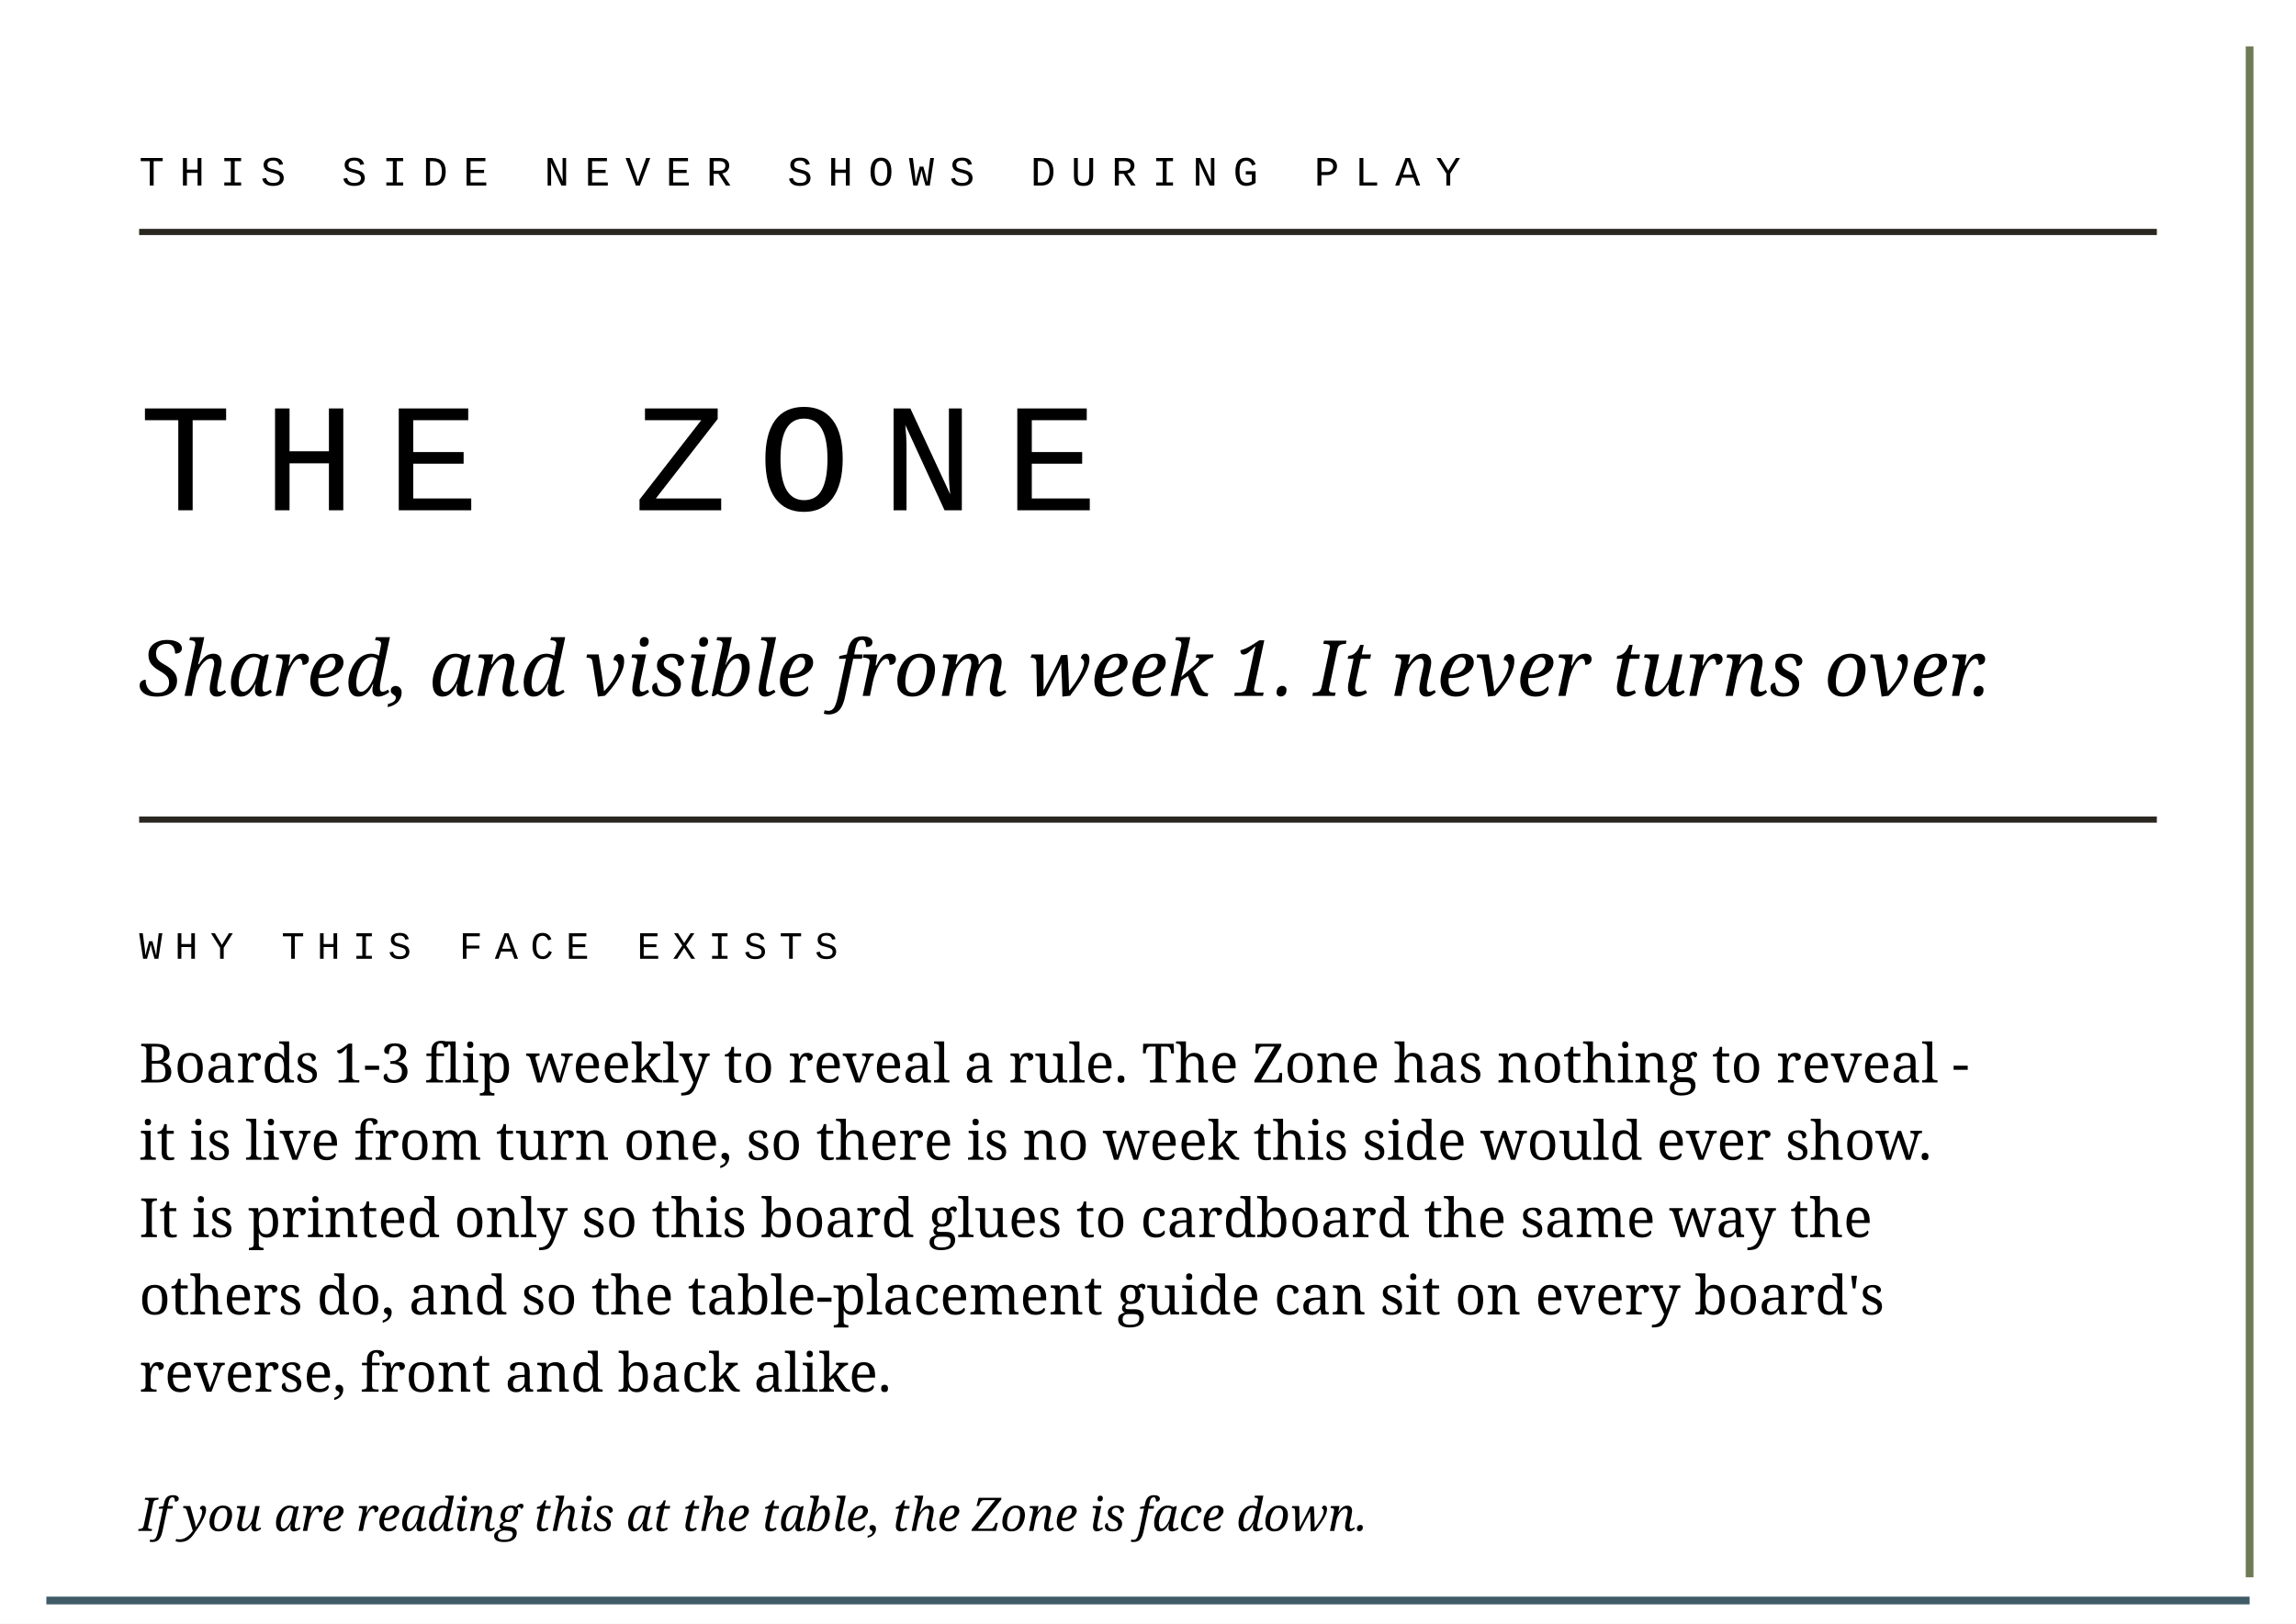
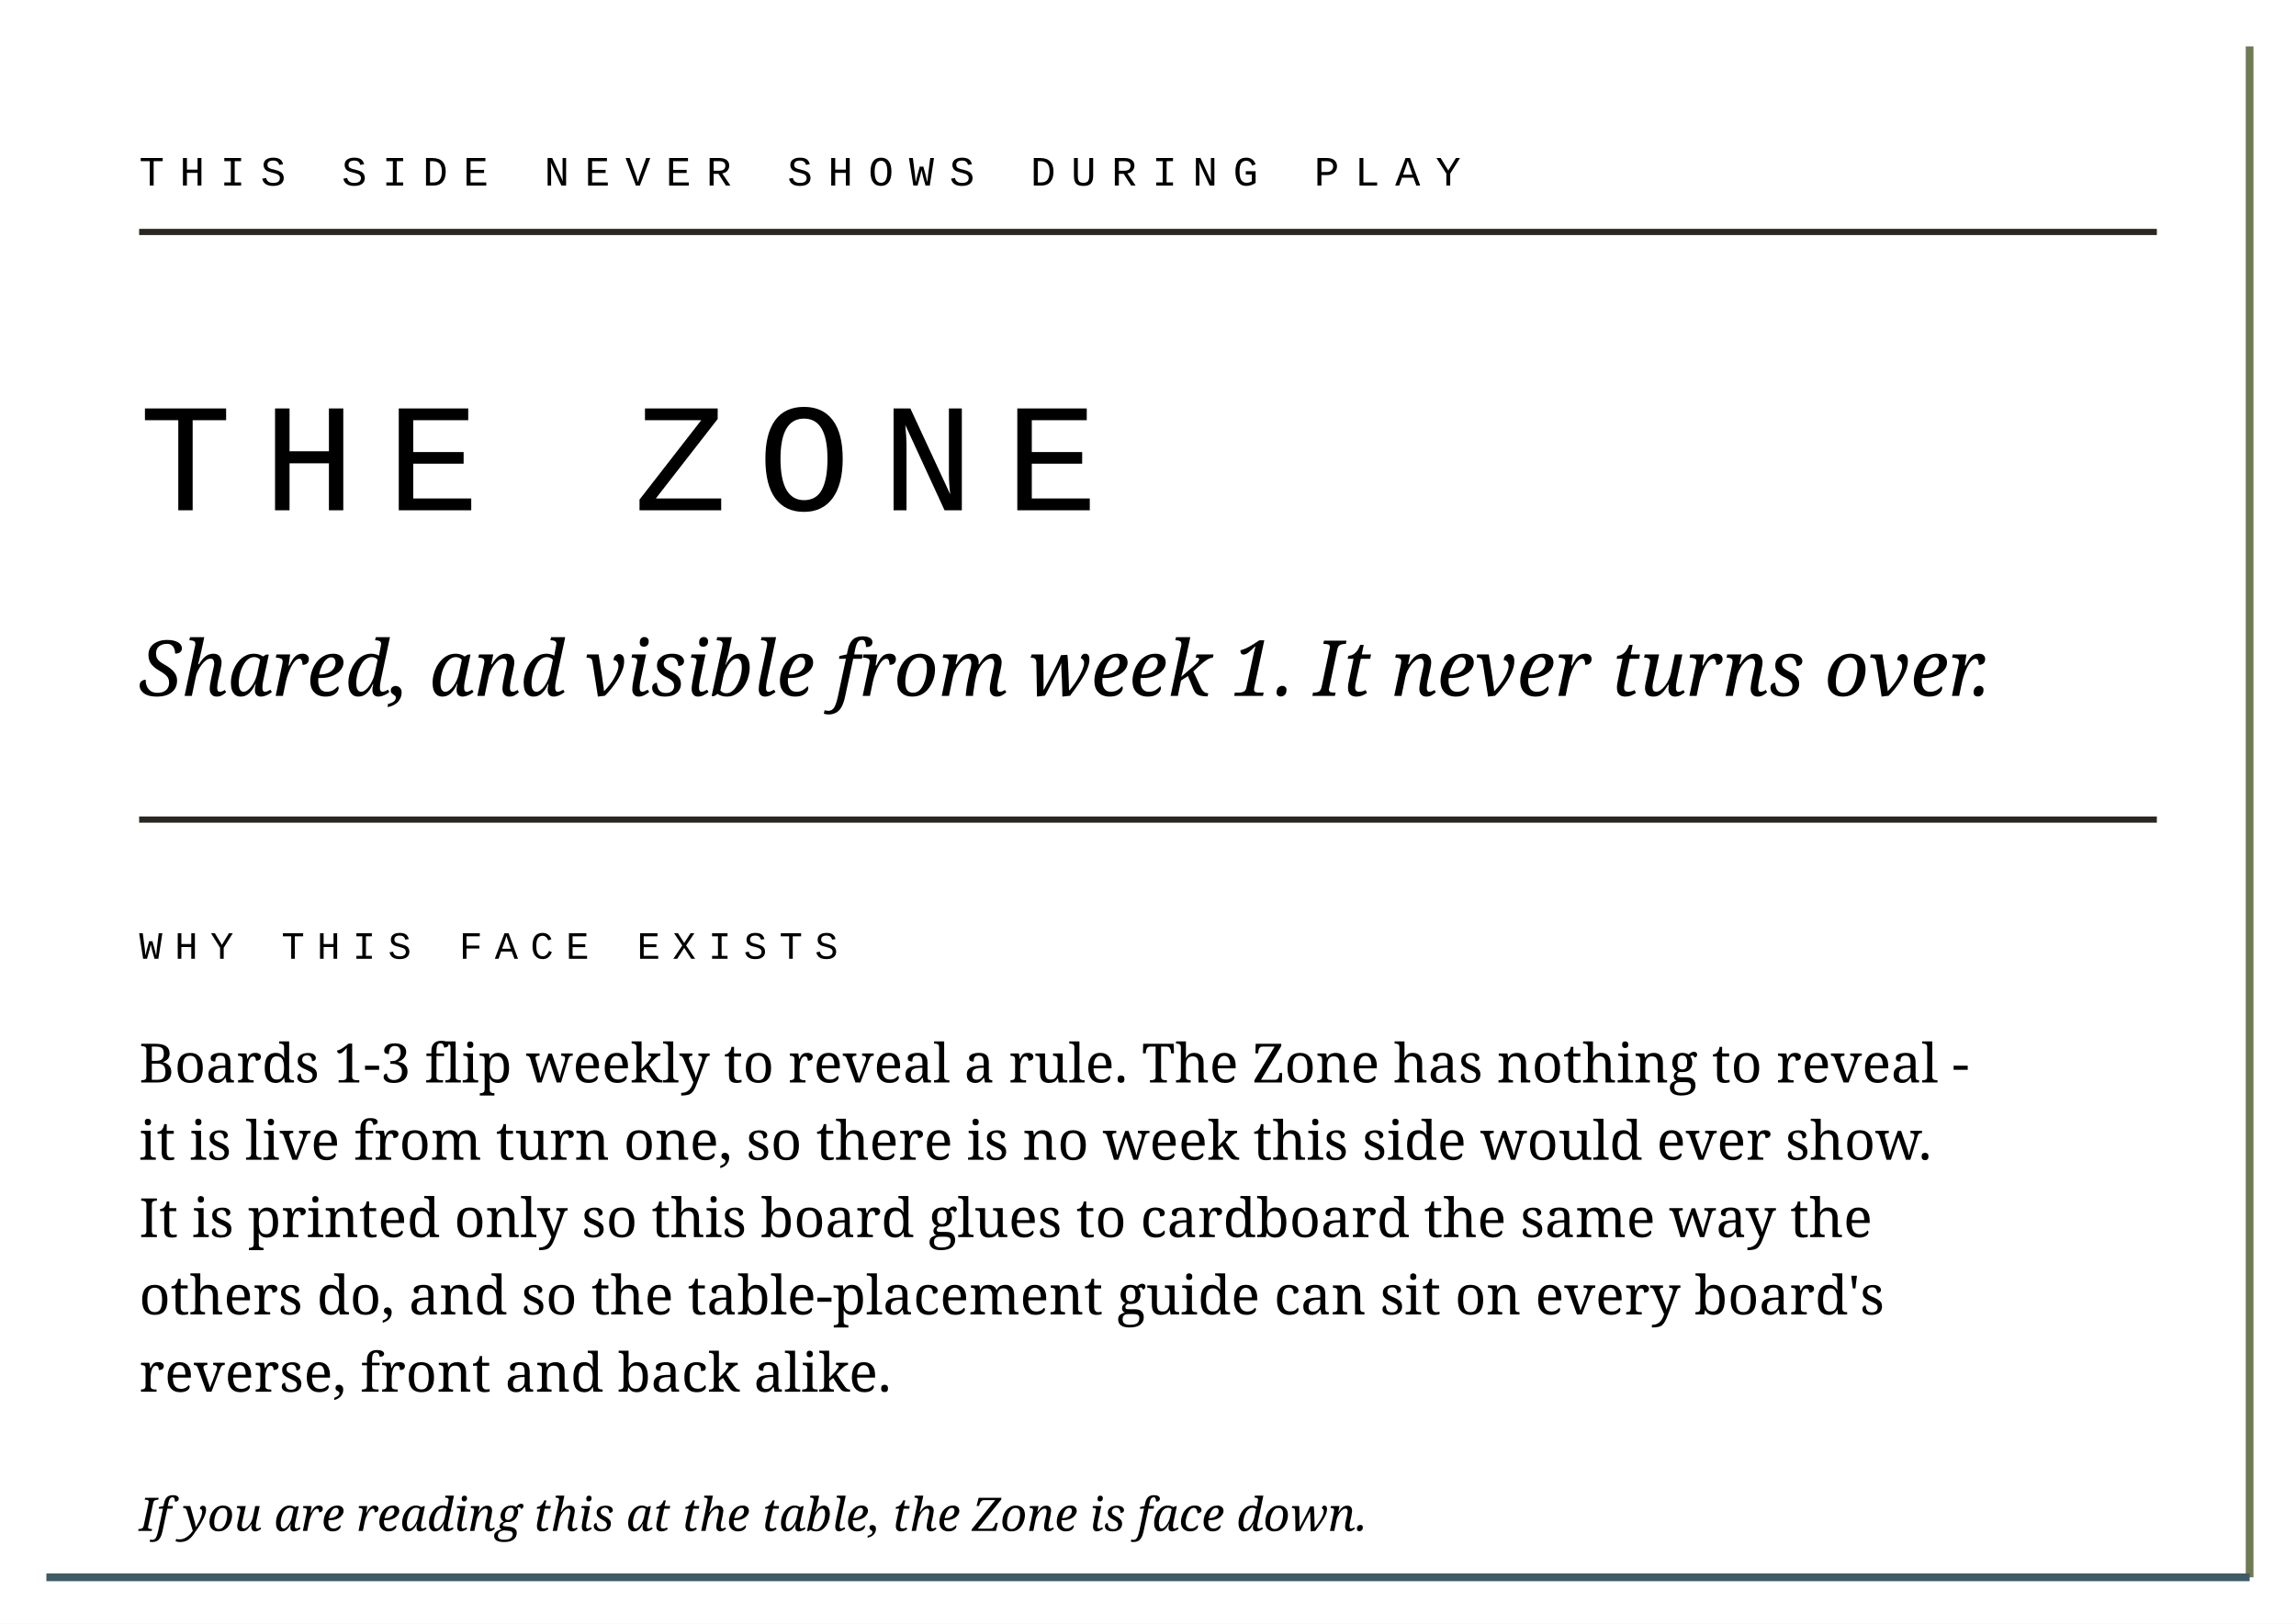
<svg xmlns="http://www.w3.org/2000/svg" width="297mm" height="210mm" viewBox="0 0 297 210">
  <style>
  .s { font-family:"EB Garamond",Garamond,Georgia,serif; fill:#000000; }
  .m { font-family:"IBM Plex Mono","Courier New",monospace; fill:#000000; }
  .h { fill:none; stroke:#2A2620; stroke-width:.8; }
  .q { fill:#000000; }
</style>
  <rect width="297" height="210" fill="#FFFFFF" />
  <text x="18" y="24" class="m q" font-size="5.4" letter-spacing="2">THIS SIDE NEVER SHOWS DURING PLAY</text>
  <line x1="18" y1="30" x2="279" y2="30" class="h" />
  <text x="18" y="66" class="m" font-size="20" letter-spacing="4">THE ZONE</text>
  <text x="18" y="90" class="s" font-size="10" font-style="italic">Shared, and visible from week 1. It never turns over.</text>
  <line x1="18" y1="106" x2="279" y2="106" class="h" stroke-width=".5" />
  <text x="18" y="124" class="m q" font-size="5" letter-spacing="1.6">WHY THIS FACE EXISTS</text>
  <text x="18" y="140" class="s" font-size="7">Boards 1-3 flip weekly to reveal a rule. The Zone has nothing to reveal -</text>
  <text x="18" y="150" class="s" font-size="7">it is live from turn one, so there is no week this side would ever show.</text>
  <text x="18" y="160" class="s" font-size="7">It is printed only so this board glues to cardboard the same way the</text>
  <text x="18" y="170" class="s" font-size="7">others do, and so the table-placement guide can sit on every board's</text>
  <text x="18" y="180" class="s" font-size="7">reverse, front and back alike.</text>
  <text x="18" y="198" class="s q" font-size="6" font-style="italic">If you are reading this at the table, the Zone is face down.</text>
  <line x1="291" y1="6" x2="291" y2="204" stroke="#6E7A54" stroke-width="1" />
-   <line x1="6" y1="207" x2="291" y2="207" stroke="#3F5B66" stroke-width="1" />
+   <line x1="6" y1="204" x2="291" y2="204" stroke="#3F5B66" stroke-width="1" />
</svg>
